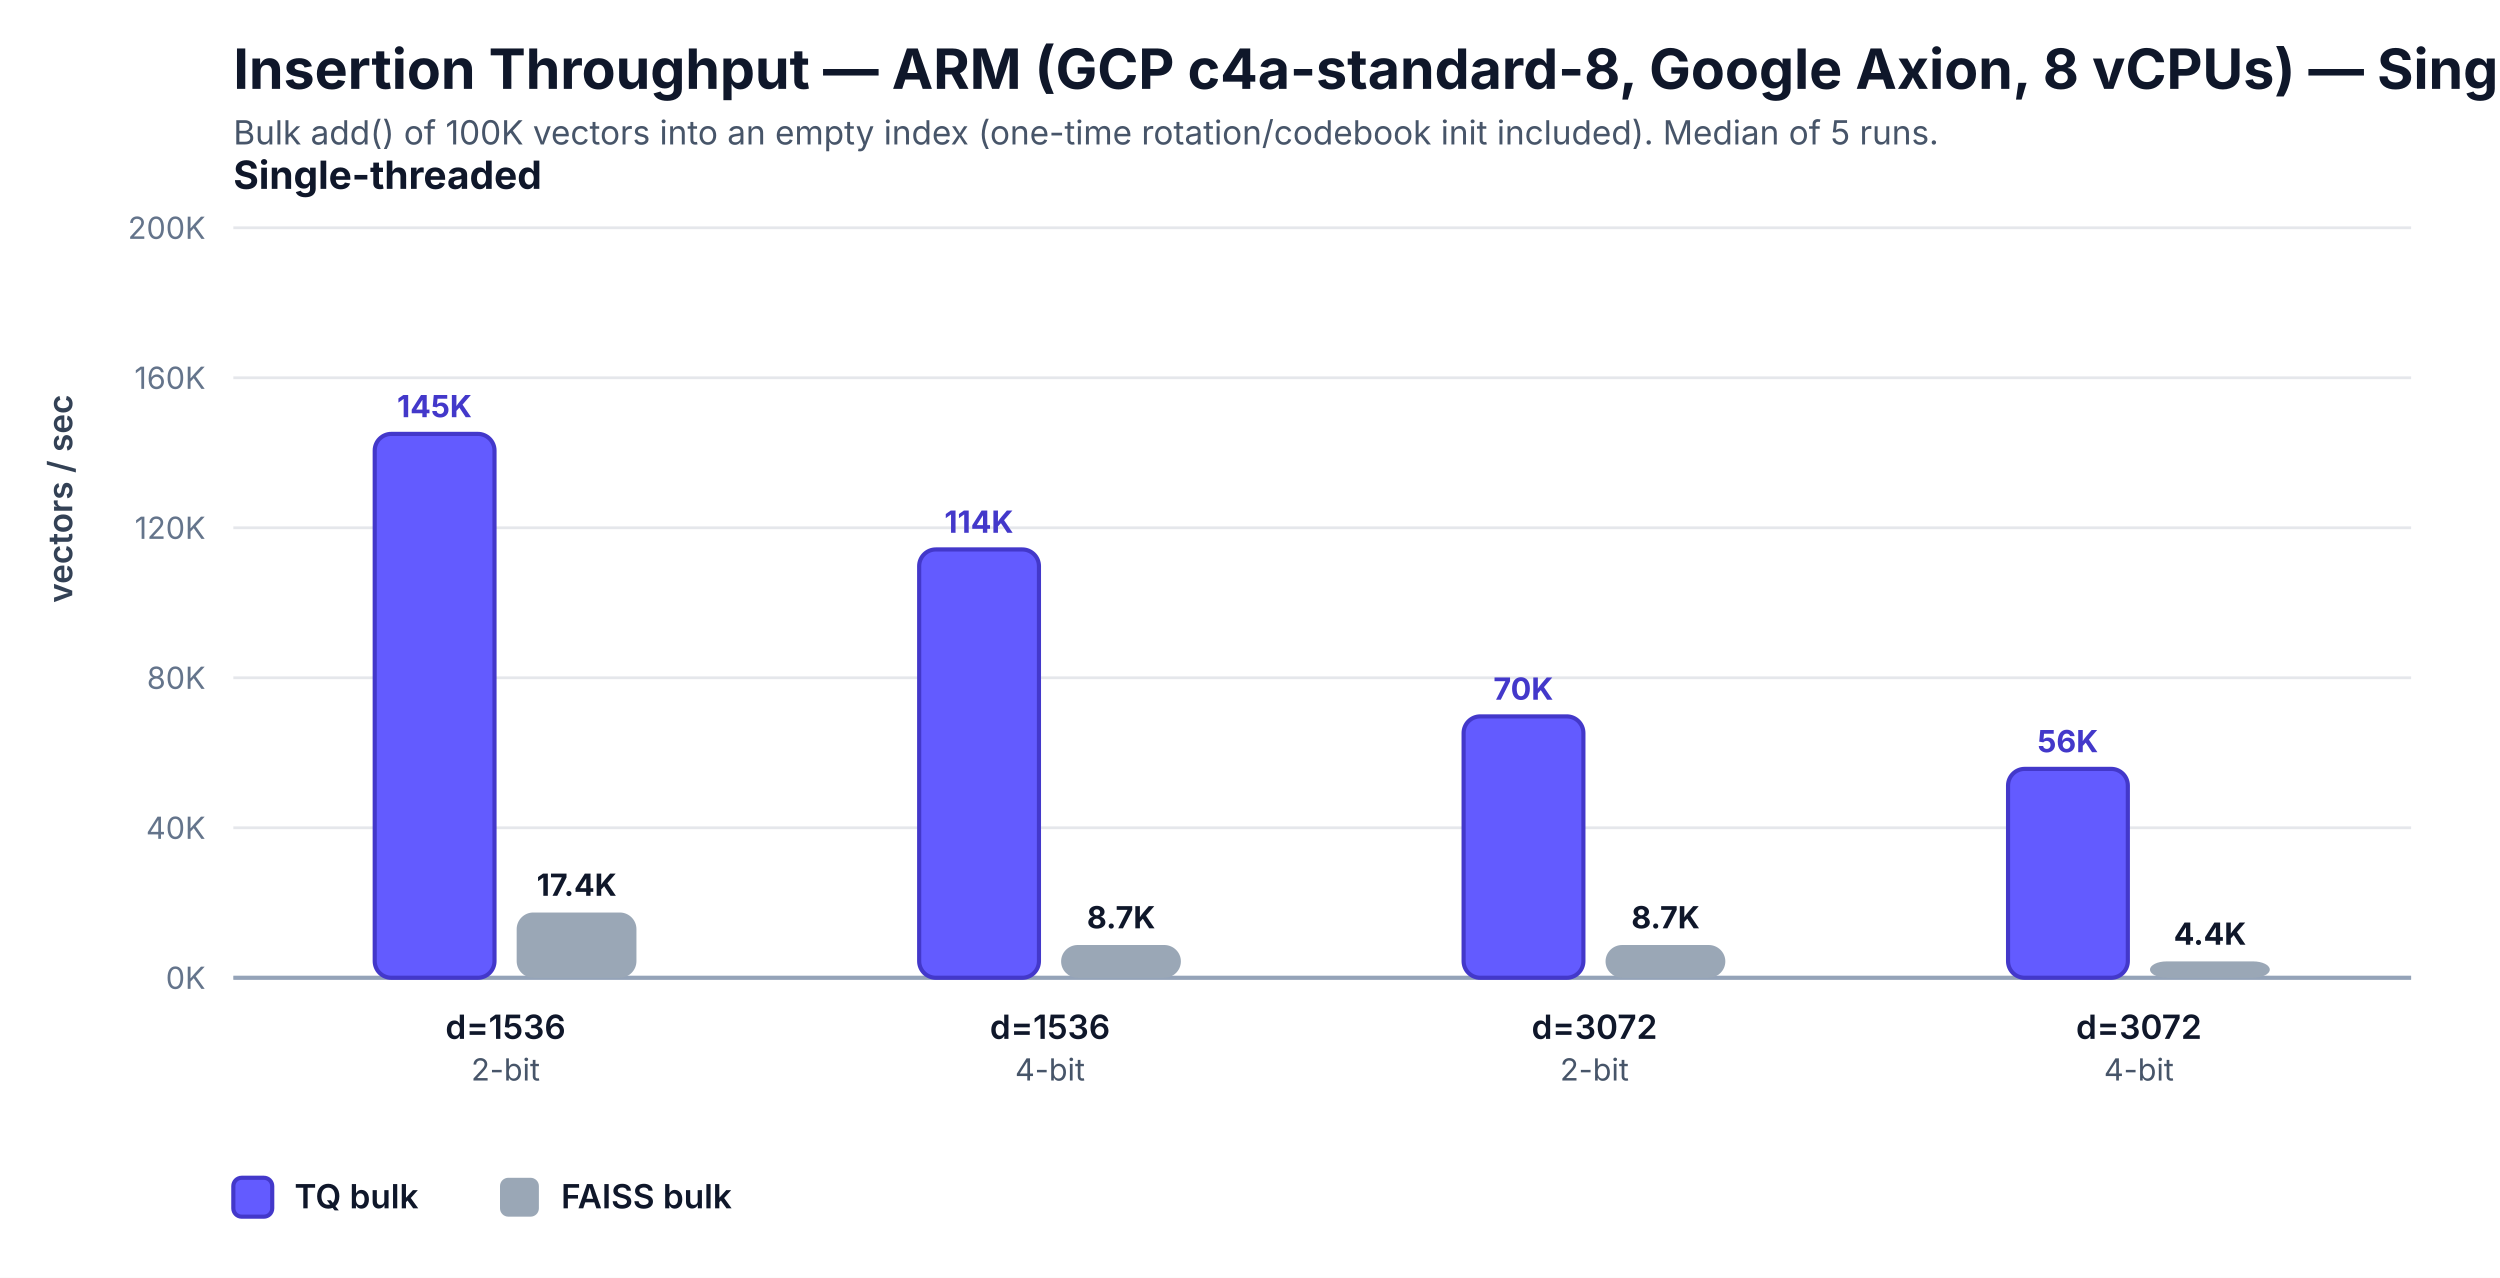
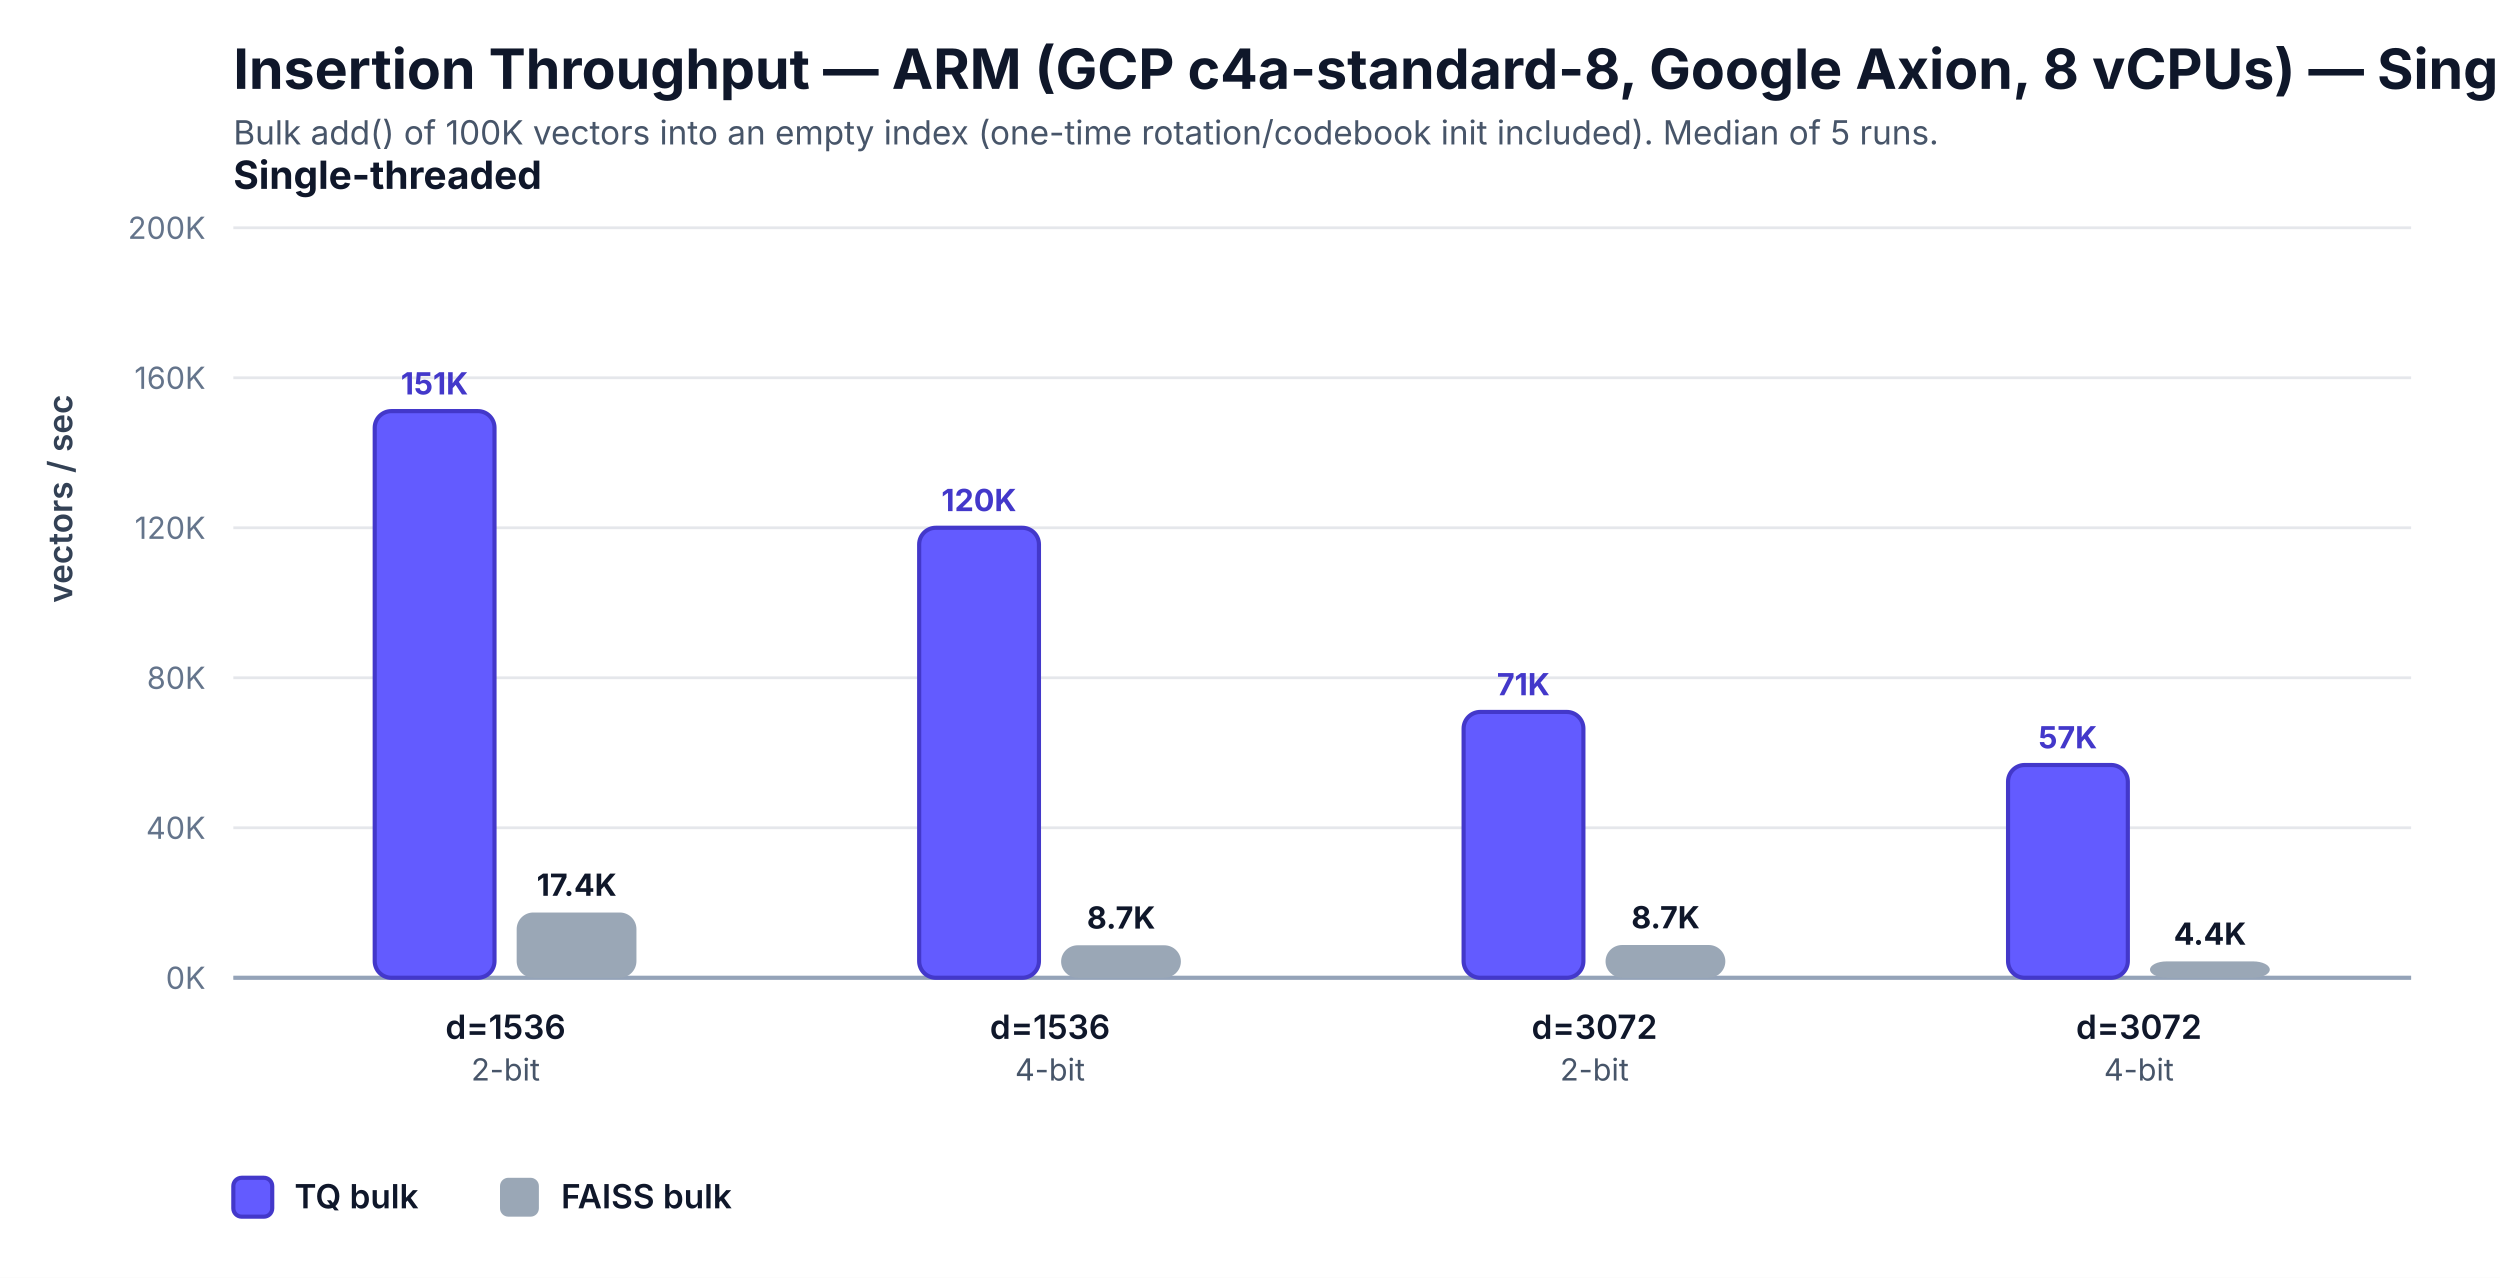
<svg xmlns="http://www.w3.org/2000/svg" width="900" height="460" viewBox="0 0 900 460" role="img" aria-label="Insertion Throughput — ARM (GCP c4a-standard-8, Google Axion, 8 vCPUs) — Single-threaded">
  <style>
  .title { font: 700 20px -apple-system, BlinkMacSystemFont, "Segoe UI", sans-serif; fill: #0f172a; }
  .subtitle { font: 400 12px -apple-system, BlinkMacSystemFont, "Segoe UI", sans-serif; fill: #475569; }
  .panel { font: 700 14px -apple-system, BlinkMacSystemFont, "Segoe UI", sans-serif; fill: #0f172a; }
  .label { font: 600 12px -apple-system, BlinkMacSystemFont, "Segoe UI", sans-serif; fill: #0f172a; }
  .secondary { font: 400 11px -apple-system, BlinkMacSystemFont, "Segoe UI", sans-serif; fill: #475569; }
  .tick { font: 400 11px -apple-system, BlinkMacSystemFont, "Segoe UI", sans-serif; fill: #64748b; }
  .value { font: 700 11px -apple-system, BlinkMacSystemFont, "Segoe UI", sans-serif; fill: #0f172a; }
  .value-accent { font: 700 11px -apple-system, BlinkMacSystemFont, "Segoe UI", sans-serif; fill: #4338ca; }
  .axis { font: 600 12px -apple-system, BlinkMacSystemFont, "Segoe UI", sans-serif; fill: #334155; }
  .legend { font: 600 12px -apple-system, BlinkMacSystemFont, "Segoe UI", sans-serif; fill: #0f172a; }
</style>
  <rect width="100%" height="100%" fill="#ffffff" />
  <text x="84" y="32" class="title">Insertion Throughput — ARM (GCP c4a-standard-8, Google Axion, 8 vCPUs) — Single-threaded</text>
  <text x="84" y="52" class="subtitle">Bulk add() of 100K vectors into an empty index (one-time rotation/codebook init included). Median of 5 runs.</text>
  <line x1="84" y1="352.0" x2="868" y2="352.0" stroke="#e5e7eb" stroke-width="1" />
  <text x="74" y="356.0" text-anchor="end" class="tick">0K</text>
  <line x1="84" y1="298.0" x2="868" y2="298.0" stroke="#e5e7eb" stroke-width="1" />
  <text x="74" y="302.0" text-anchor="end" class="tick">40K</text>
  <line x1="84" y1="244.0" x2="868" y2="244.0" stroke="#e5e7eb" stroke-width="1" />
  <text x="74" y="248.0" text-anchor="end" class="tick">80K</text>
  <line x1="84" y1="190.0" x2="868" y2="190.0" stroke="#e5e7eb" stroke-width="1" />
  <text x="74" y="194.0" text-anchor="end" class="tick">120K</text>
  <line x1="84" y1="136.0" x2="868" y2="136.0" stroke="#e5e7eb" stroke-width="1" />
  <text x="74" y="140.0" text-anchor="end" class="tick">160K</text>
  <line x1="84" y1="82.0" x2="868" y2="82.0" stroke="#e5e7eb" stroke-width="1" />
  <text x="74" y="86.0" text-anchor="end" class="tick">200K</text>
  <line x1="84" y1="352.0" x2="868" y2="352.0" stroke="#94a3b8" stroke-width="1.5" />
  <text x="84" y="68" class="panel">Single-threaded</text>
-   <rect x="134.9" y="156.2" width="43.12" height="195.8" rx="6" fill="#635bff" stroke="#4338ca" stroke-width="1.5" />
-   <text x="156.4" y="150.2" text-anchor="middle" class="value-accent">145K</text>
+   <rect x="134.9" y="148.0" width="43.12" height="204.0" rx="6" fill="#635bff" stroke="#4338ca" stroke-width="1.5" />
+   <text x="156.4" y="142.0" text-anchor="middle" class="value-accent">151K</text>
  <rect x="186.0" y="328.5" width="43.12" height="23.5" rx="6" fill="#9aa7b6" />
  <text x="207.6" y="322.5" text-anchor="middle" class="value">17.4K</text>
  <text x="182.0" y="374" text-anchor="middle" class="label">d=1536</text>
  <text x="182.0" y="389" text-anchor="middle" class="secondary">2-bit</text>
-   <rect x="330.9" y="197.8" width="43.12" height="154.2" rx="6" fill="#635bff" stroke="#4338ca" stroke-width="1.5" />
-   <text x="352.4" y="191.8" text-anchor="middle" class="value-accent">114K</text>
-   <rect x="382.0" y="340.2" width="43.12" height="11.8" rx="6" fill="#9aa7b6" />
-   <text x="403.6" y="334.2" text-anchor="middle" class="value">8.7K</text>
+   <rect x="330.9" y="190.0" width="43.12" height="162.0" rx="6" fill="#635bff" stroke="#4338ca" stroke-width="1.5" />
+   <text x="352.4" y="184.0" text-anchor="middle" class="value-accent">120K</text>
+   <rect x="382.0" y="340.3" width="43.12" height="11.7" rx="6" fill="#9aa7b6" />
+   <text x="403.6" y="334.3" text-anchor="middle" class="value">8.7K</text>
  <text x="378.0" y="374" text-anchor="middle" class="label">d=1536</text>
  <text x="378.0" y="389" text-anchor="middle" class="secondary">4-bit</text>
-   <rect x="526.9" y="257.9" width="43.12" height="94.1" rx="6" fill="#635bff" stroke="#4338ca" stroke-width="1.5" />
-   <text x="548.4" y="251.9" text-anchor="middle" class="value-accent">70K</text>
+   <rect x="526.9" y="256.3" width="43.12" height="95.7" rx="6" fill="#635bff" stroke="#4338ca" stroke-width="1.5" />
+   <text x="548.4" y="250.3" text-anchor="middle" class="value-accent">71K</text>
  <rect x="578.0" y="340.2" width="43.12" height="11.8" rx="6" fill="#9aa7b6" />
  <text x="599.6" y="334.2" text-anchor="middle" class="value">8.7K</text>
  <text x="574.0" y="374" text-anchor="middle" class="label">d=3072</text>
  <text x="574.0" y="389" text-anchor="middle" class="secondary">2-bit</text>
-   <rect x="722.9" y="276.8" width="43.12" height="75.2" rx="6" fill="#635bff" stroke="#4338ca" stroke-width="1.5" />
-   <text x="744.4" y="270.8" text-anchor="middle" class="value-accent">56K</text>
+   <rect x="722.9" y="275.4" width="43.12" height="76.6" rx="6" fill="#635bff" stroke="#4338ca" stroke-width="1.5" />
+   <text x="744.4" y="269.4" text-anchor="middle" class="value-accent">57K</text>
  <rect x="774.0" y="346.1" width="43.12" height="5.9" rx="6" fill="#9aa7b6" />
  <text x="795.6" y="340.1" text-anchor="middle" class="value">4.4K</text>
  <text x="770.0" y="374" text-anchor="middle" class="label">d=3072</text>
  <text x="770.0" y="389" text-anchor="middle" class="secondary">4-bit</text>
  <text x="26" y="217.0" transform="rotate(-90, 26, 217.0)" class="axis">vectors / sec</text>
  <rect x="84" y="424" width="14" height="14" rx="3" fill="#635bff" stroke="#4338ca" stroke-width="1.5" />
  <text x="106" y="435" class="legend">TQ bulk</text>
  <rect x="180" y="424" width="14" height="14" rx="3" fill="#9aa7b6" />
  <text x="202" y="435" class="legend">FAISS bulk</text>
</svg>
